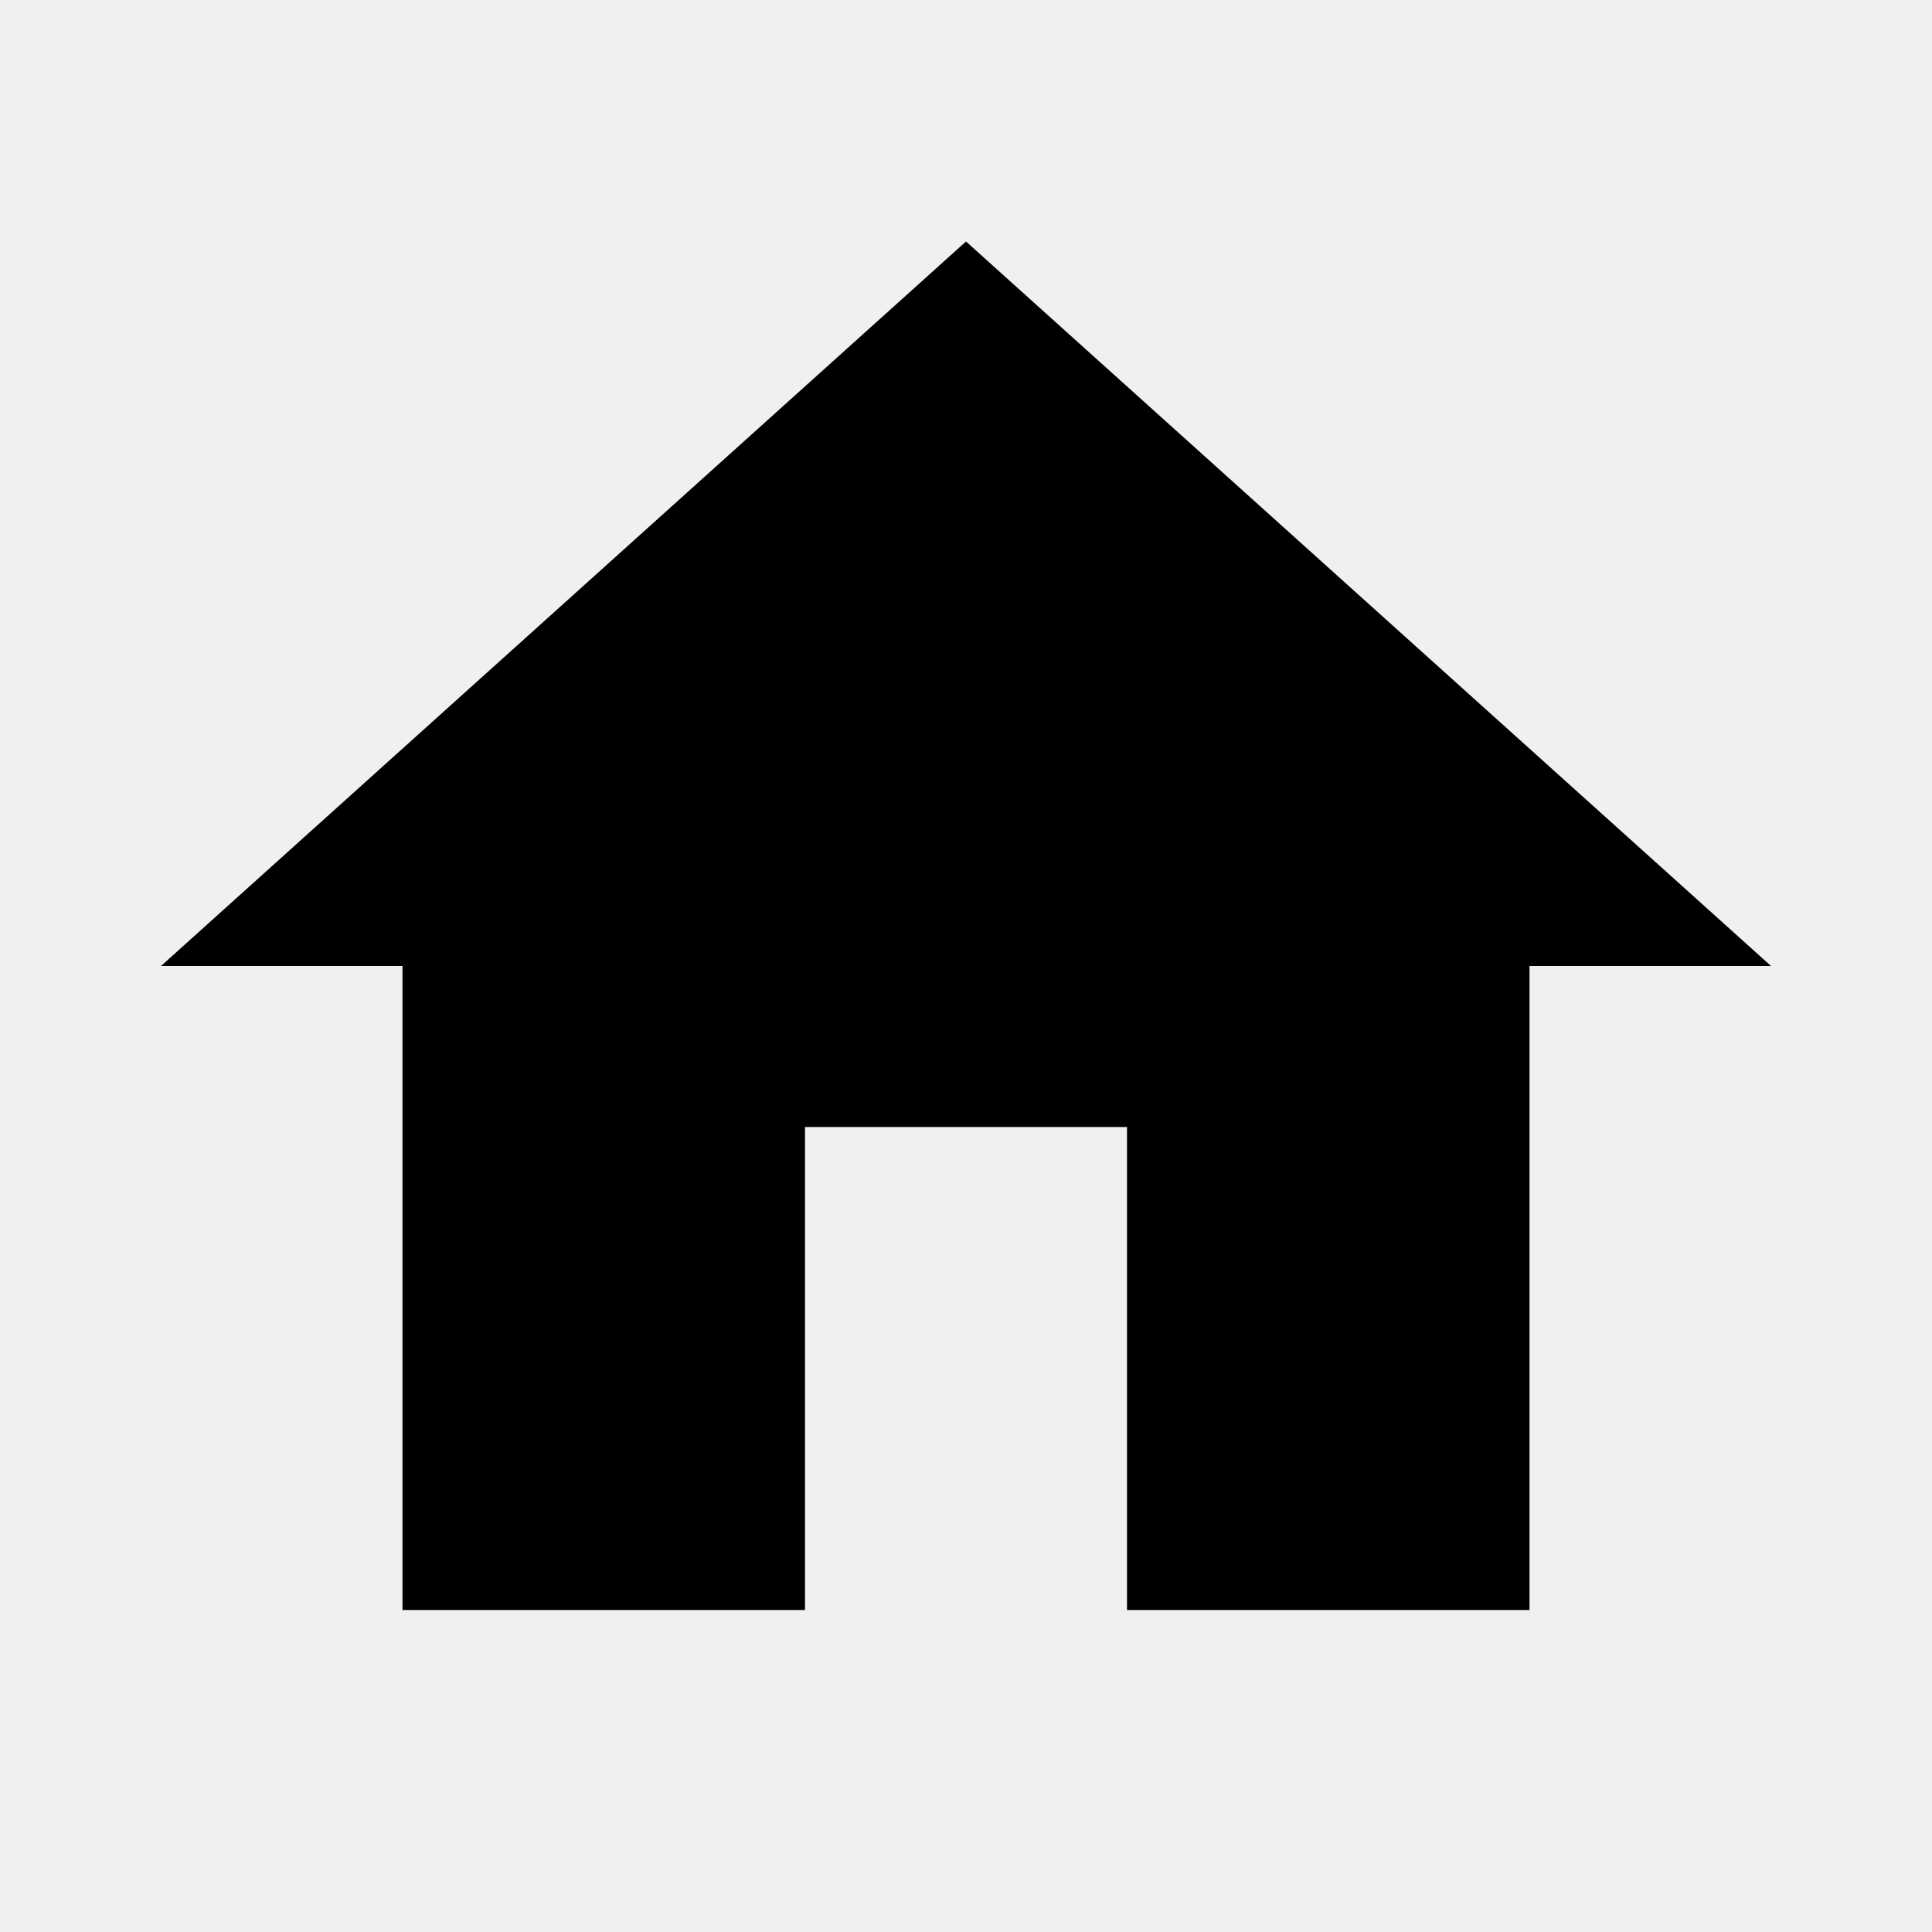
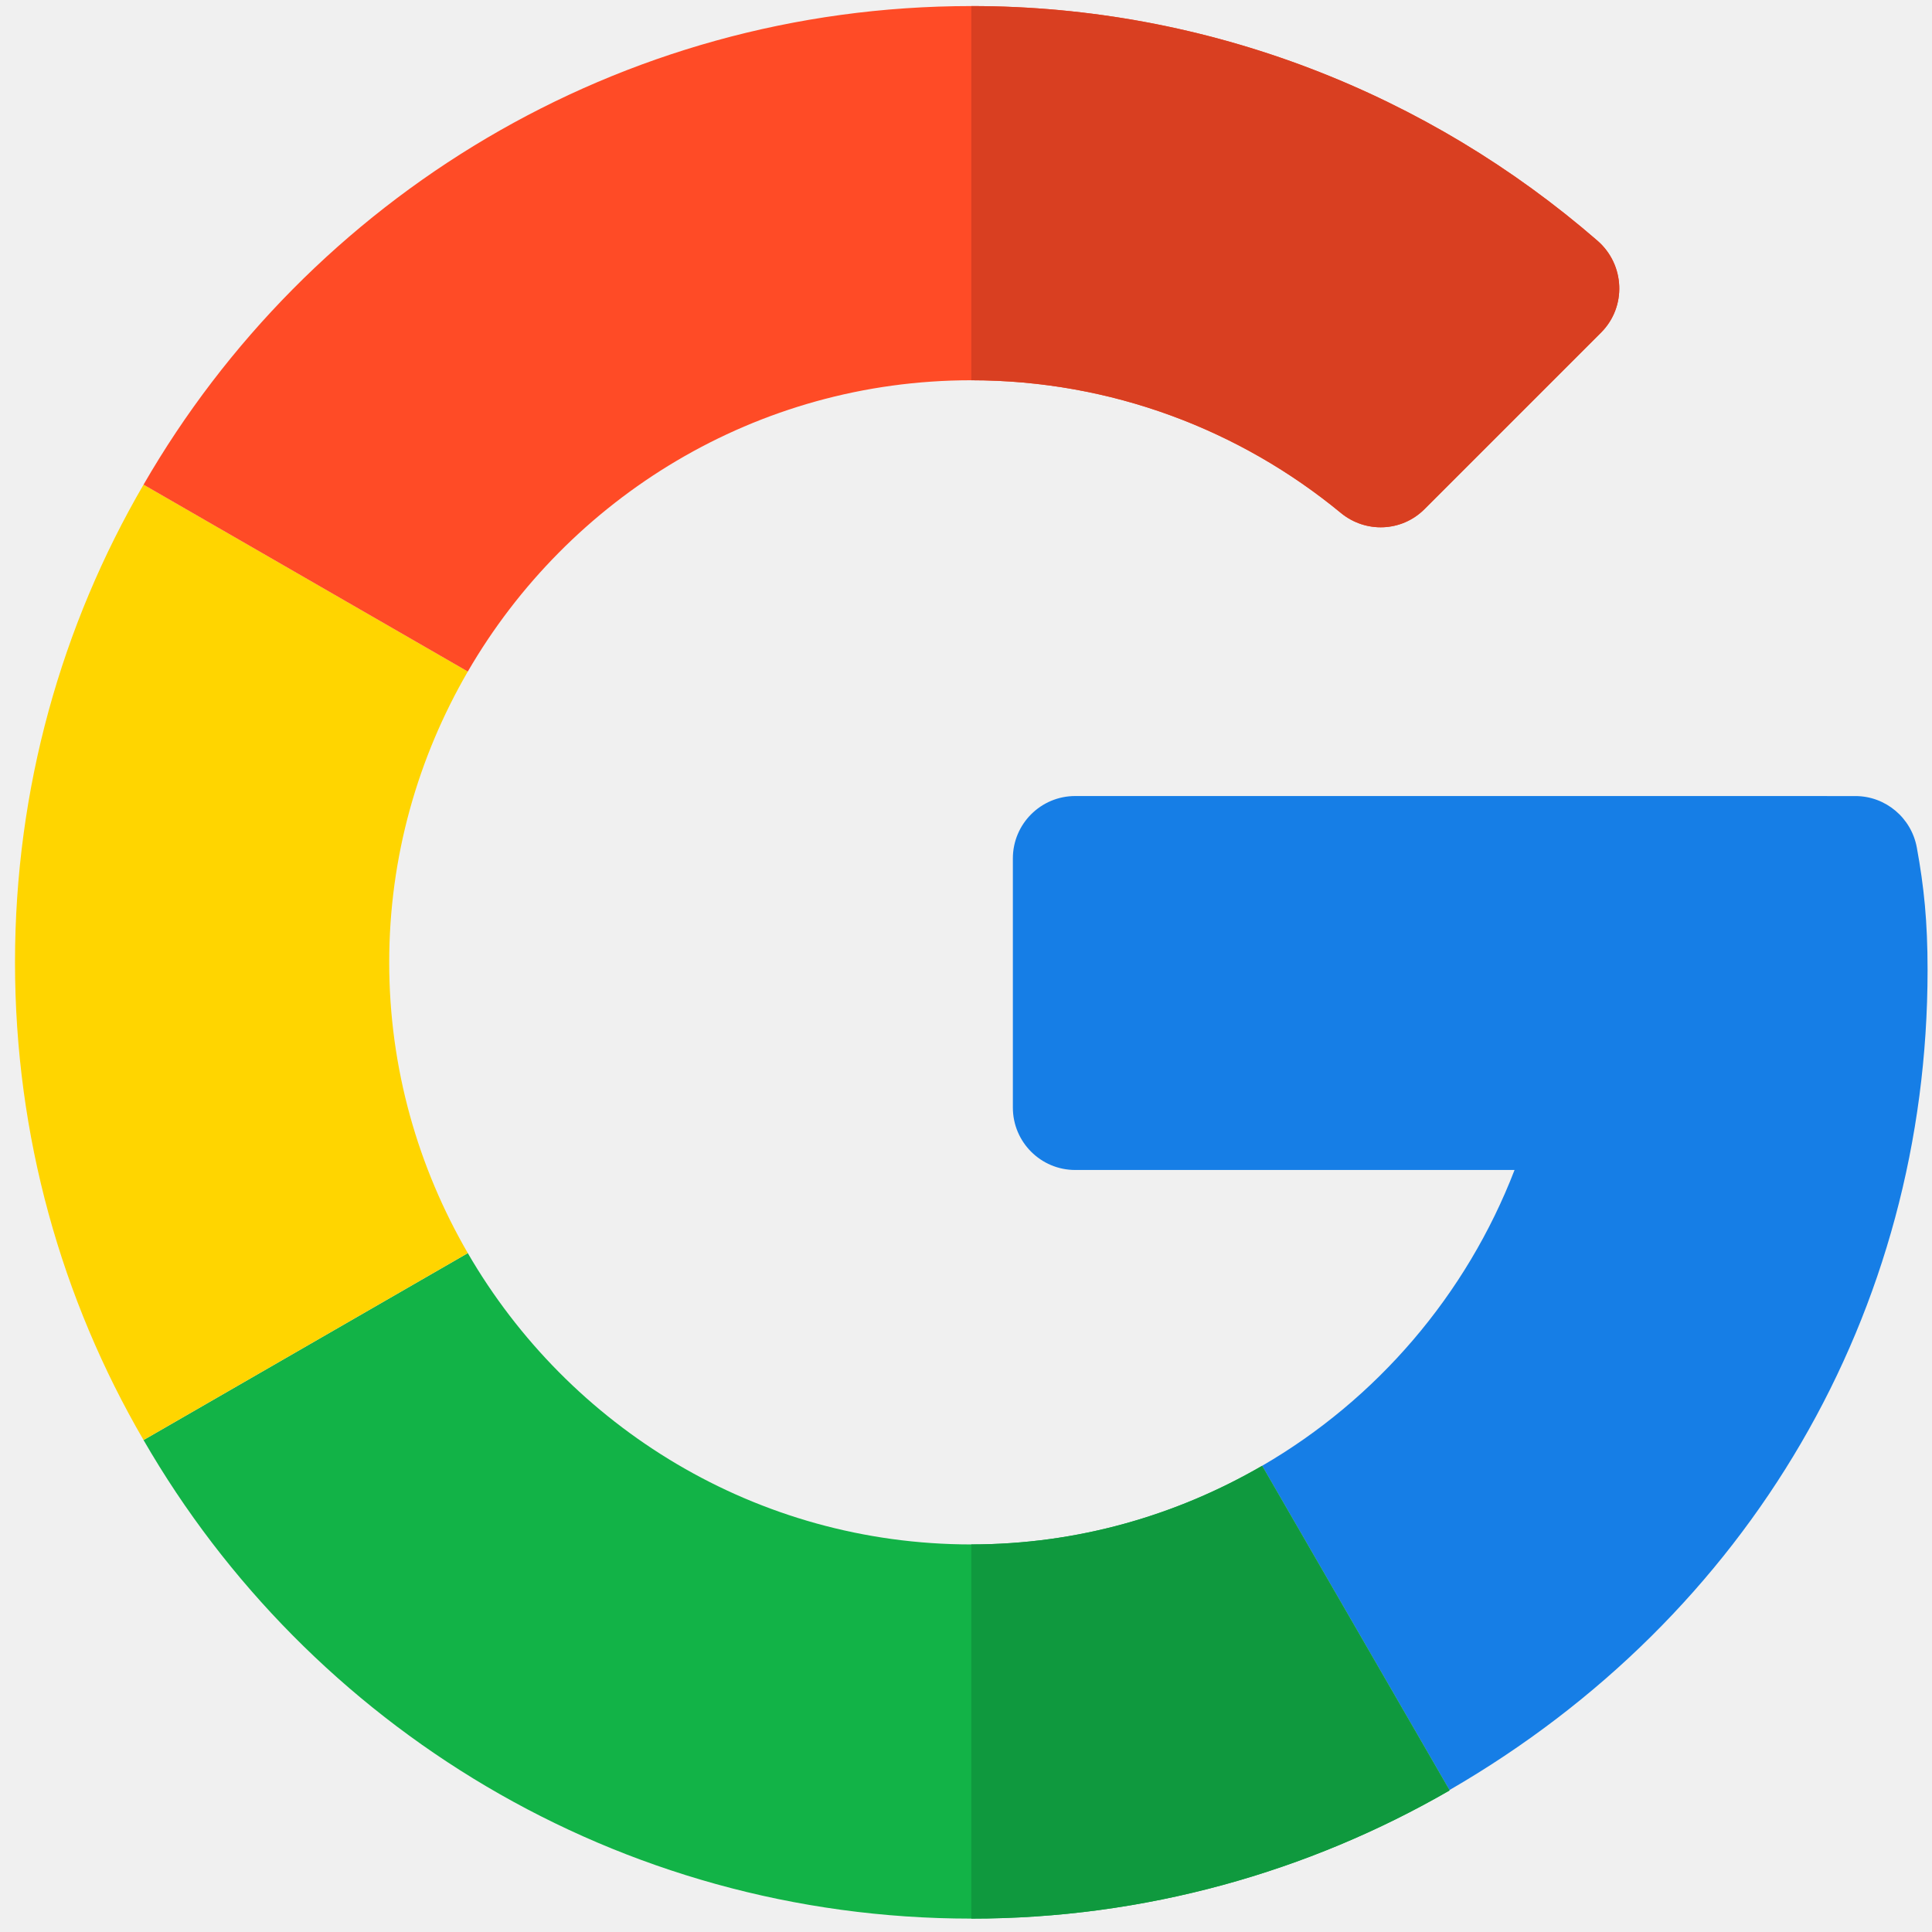
- <svg xmlns="http://www.w3.org/2000/svg" height="24px" viewBox="0 0 24 24" width="24px" fill="#000000">
-   <path d="M0 0h24v24H0z" fill="none" />
-   <path d="M10 20v-6h4v6h5v-8h3L12 3 2 12h3v8z" />
+ <svg xmlns="http://www.w3.org/2000/svg" width="124" height="124" viewBox="0 0 124 124" fill="none">
+   <g clip-path="url(#clip0)">
+     <path d="M119.081 51.093L69.011 51.091C66.8 51.091 65.008 52.883 65.008 55.094V71.089C65.008 73.299 66.8 75.092 69.011 75.092H97.207C94.12 83.104 88.357 89.815 81.005 94.079L93.028 114.891C112.314 103.737 123.716 84.166 123.716 62.258C123.716 59.139 123.486 56.909 123.026 54.398C122.677 52.49 121.02 51.093 119.081 51.093Z" fill="#167EE6" />
+     <path d="M62.339 99.125C48.54 99.125 36.494 91.585 30.025 80.429L9.213 92.425C19.804 110.781 39.644 123.141 62.339 123.141C73.472 123.141 83.978 120.144 93.027 114.92V114.891L81.004 94.079C75.505 97.268 69.141 99.125 62.339 99.125Z" fill="#12B347" />
+     <path d="M93.028 114.919V114.891L81.005 94.078C75.505 97.267 69.142 99.124 62.339 99.124V123.141C73.473 123.141 83.978 120.143 93.028 114.919Z" fill="#0F993E" />
+     <path d="M24.98 61.765C24.98 54.963 26.836 48.6 30.025 43.101L9.213 31.105C3.961 40.126 0.963 50.603 0.963 61.765C0.963 72.927 3.961 83.403 9.213 92.424L30.025 80.428C26.836 74.929 24.98 68.566 24.98 61.765Z" fill="#FFD500" />
+     <path d="M62.339 24.406C71.337 24.406 79.602 27.603 86.058 32.921C87.651 34.233 89.966 34.139 91.424 32.68L102.757 21.347C104.413 19.692 104.295 16.982 102.527 15.448C91.71 6.065 77.637 0.389 62.339 0.389C39.644 0.389 19.804 12.75 9.213 31.106L30.025 43.101C36.494 31.945 48.54 24.406 62.339 24.406Z" fill="#FF4B26" />
+     <path d="M86.058 32.921C87.651 34.233 89.966 34.139 91.425 32.68L102.758 21.347C104.413 19.692 104.295 16.982 102.527 15.448C91.711 6.064 77.637 0.389 62.339 0.389V24.406C71.337 24.406 79.603 27.603 86.058 32.921Z" fill="#D93F21" />
+   </g>
+   <defs>
+     <clipPath id="clip0">
+       <rect width="122.752" height="122.752" fill="white" transform="translate(0.963379 0.388794)" />
+     </clipPath>
+   </defs>
</svg>
